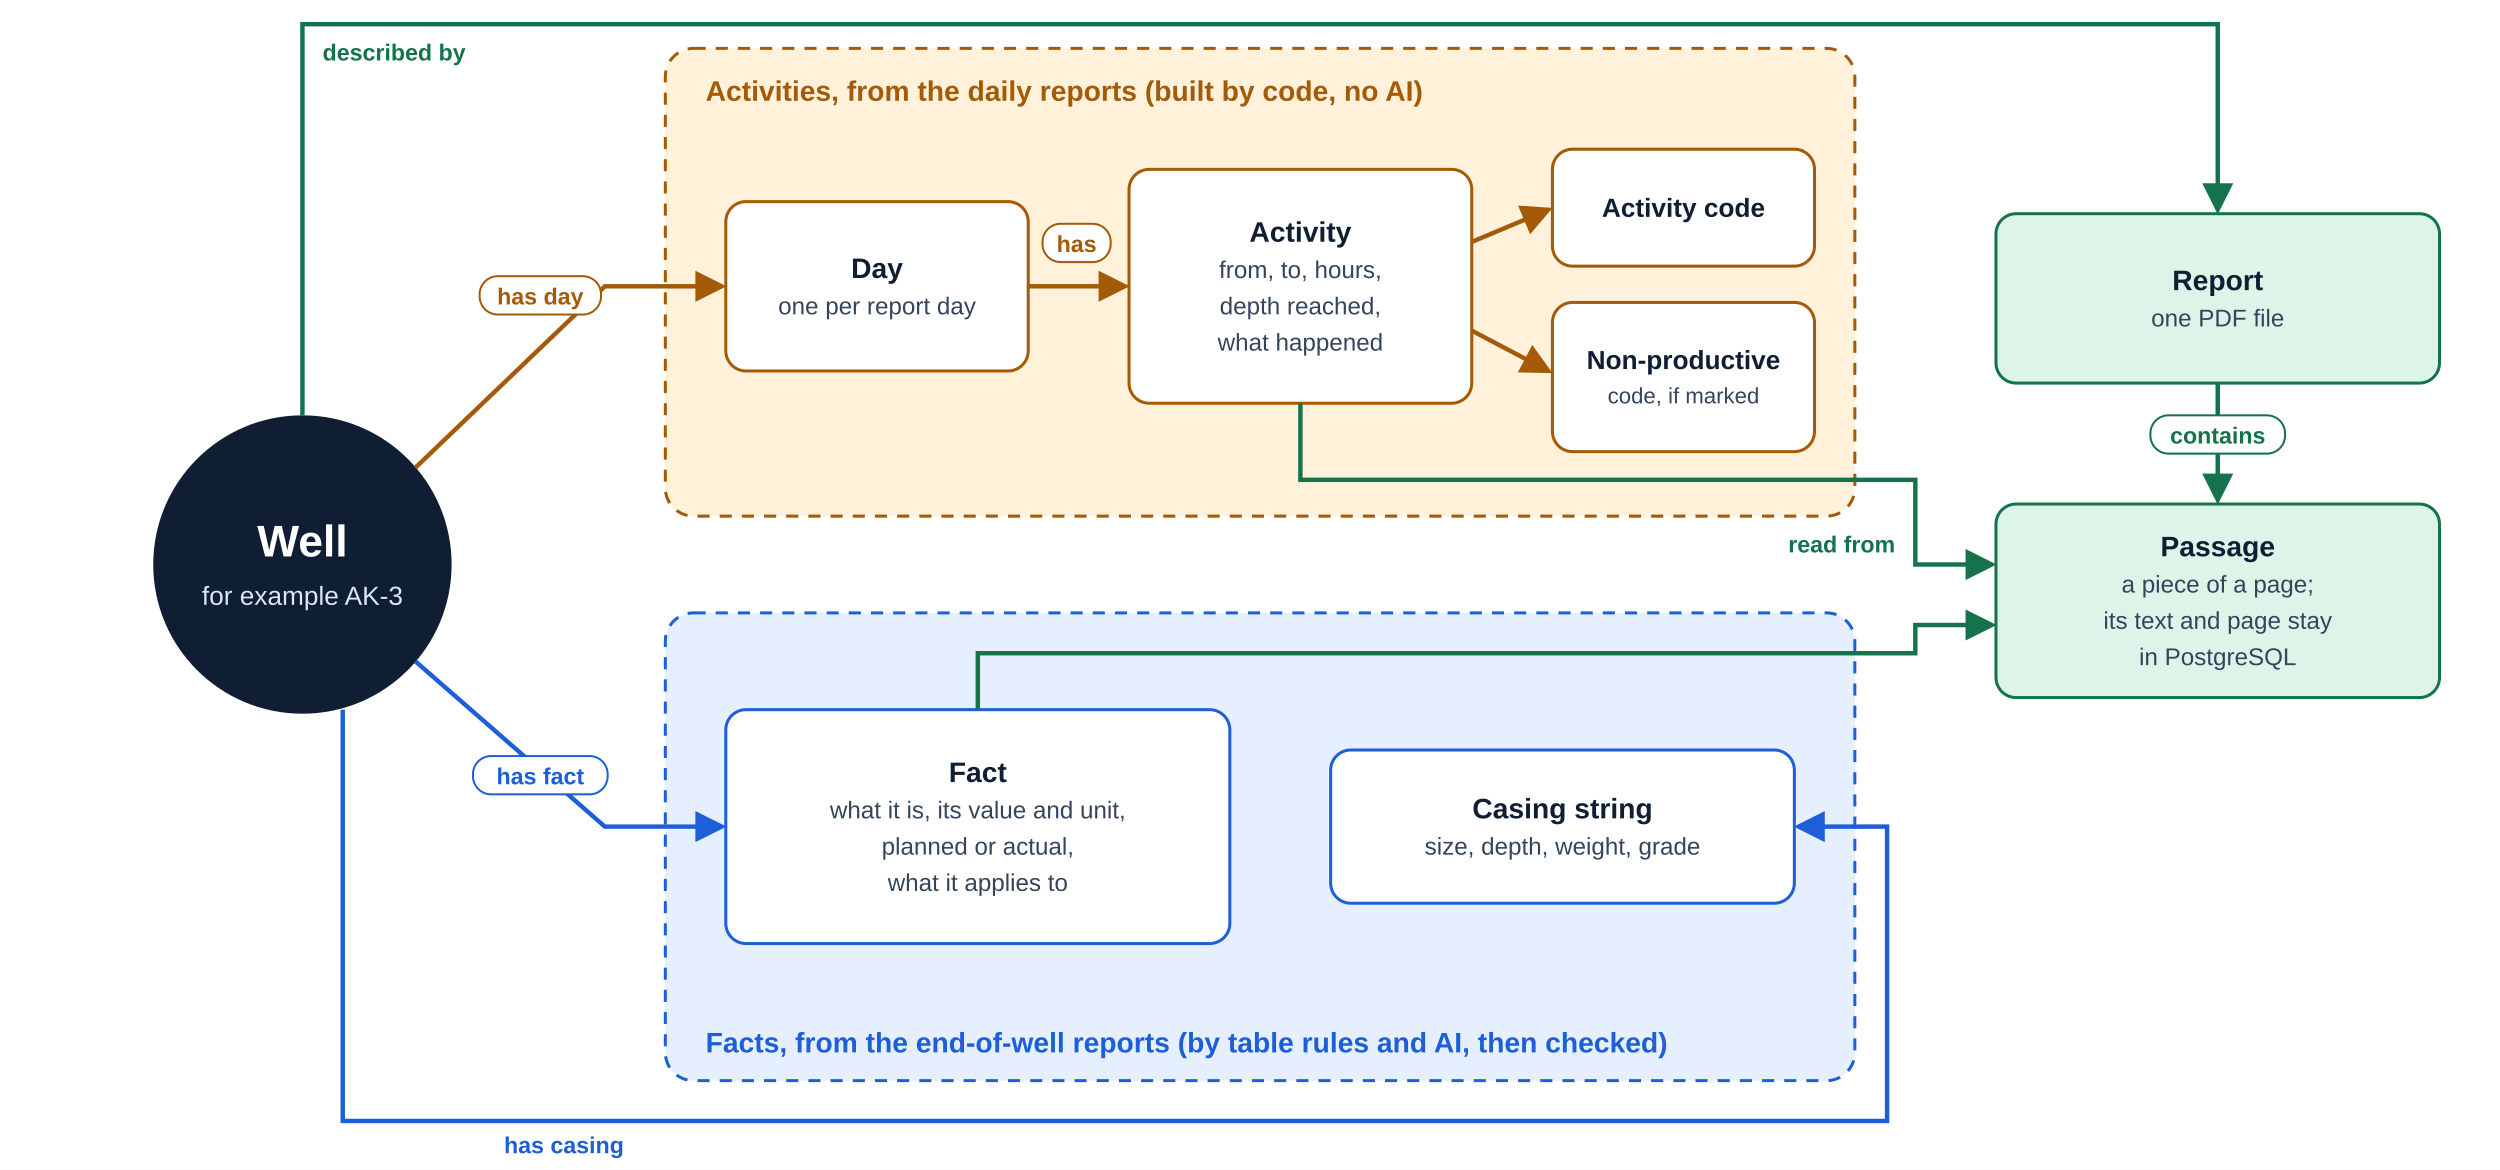
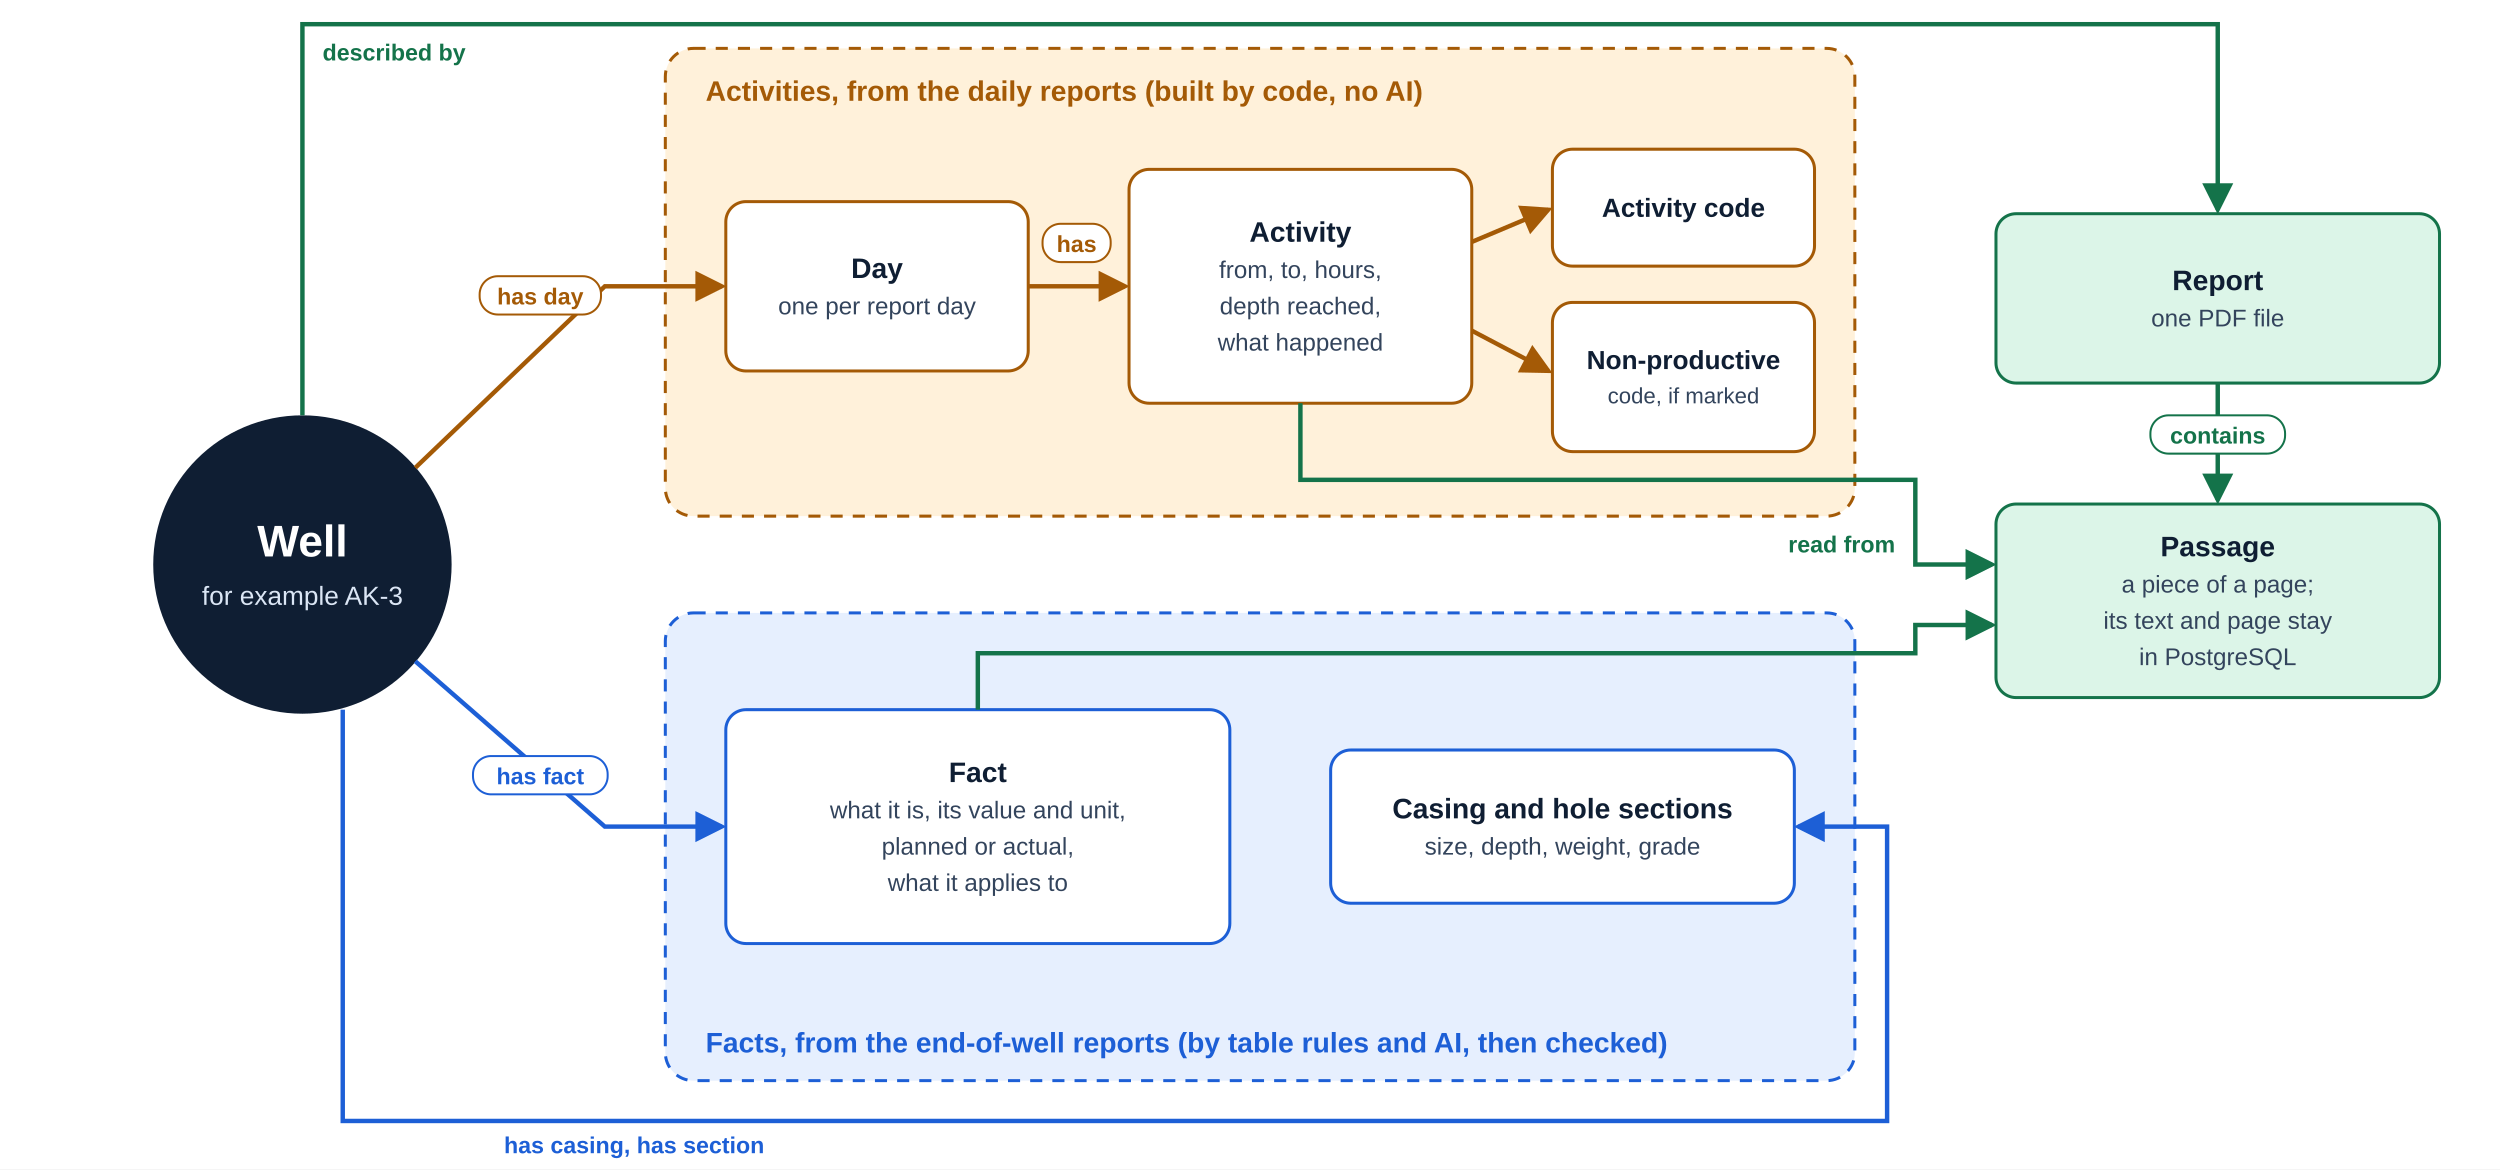
<svg xmlns="http://www.w3.org/2000/svg" viewBox="0 0 1240 580" width="1240" height="580" font-family="Segoe UI, Arial, Helvetica, sans-serif" role="img" aria-label="The knowledge graph: one graph, two regions, joined at the well">
  <defs>
    <marker id="head-14734a" viewBox="0 0 10 10" refX="8.5" refY="5" markerWidth="7" markerHeight="7" orient="auto-start-reverse">
      <path d="M0,0 L10,5 L0,10 z" fill="#14734a" />
    </marker>
    <marker id="head-1d5fd6" viewBox="0 0 10 10" refX="8.5" refY="5" markerWidth="7" markerHeight="7" orient="auto-start-reverse">
      <path d="M0,0 L10,5 L0,10 z" fill="#1d5fd6" />
    </marker>
    <marker id="head-a45a06" viewBox="0 0 10 10" refX="8.5" refY="5" markerWidth="7" markerHeight="7" orient="auto-start-reverse">
      <path d="M0,0 L10,5 L0,10 z" fill="#a45a06" />
    </marker>
  </defs>
  <rect width="1240" height="580" fill="#ffffff" />
  <rect x="330" y="24" width="590" height="232" rx="14" fill="#fff1da" stroke="#a45a06" stroke-width="1.5" stroke-dasharray="6 5" />
  <text x="350" y="50" font-size="14" font-weight="700" fill="#a45a06" text-anchor="start">Activities, from the daily reports (built by code, no AI)</text>
  <rect x="330" y="304" width="590" height="232" rx="14" fill="#e6effe" stroke="#1d5fd6" stroke-width="1.5" stroke-dasharray="6 5" />
  <text x="350" y="522" font-size="14" font-weight="700" fill="#1d5fd6" text-anchor="start">Facts, from the end-of-well reports (by table rules and AI, then checked)</text>
  <circle cx="150" cy="280" r="74" fill="#0f1e33" />
  <text x="150" y="276" font-size="22" font-weight="800" fill="#fff" text-anchor="middle">Well</text>
  <text x="150" y="300" font-size="13" font-weight="400" fill="#dbe6f5" text-anchor="middle">for example AK-3</text>
  <rect x="360" y="100" width="150" height="84" rx="10" fill="#fff" stroke="#a45a06" stroke-width="1.5" />
  <text x="435.0" y="137.9" font-size="14" font-weight="700" fill="#0f1e33" text-anchor="middle">Day</text>
  <text x="435.0" y="155.9" font-size="12" font-weight="400" fill="#33445c" text-anchor="middle">one per report day</text>
  <rect x="560" y="84" width="170" height="116" rx="10" fill="#fff" stroke="#a45a06" stroke-width="1.5" />
  <text x="645.0" y="119.9" font-size="14" font-weight="700" fill="#0f1e33" text-anchor="middle">Activity</text>
  <text x="645.0" y="137.9" font-size="12" font-weight="400" fill="#33445c" text-anchor="middle">from, to, hours,</text>
  <text x="645.0" y="155.9" font-size="12" font-weight="400" fill="#33445c" text-anchor="middle">depth reached,</text>
  <text x="645.0" y="173.9" font-size="12" font-weight="400" fill="#33445c" text-anchor="middle">what happened</text>
  <rect x="770" y="74" width="130" height="58" rx="10" fill="#fff" stroke="#a45a06" stroke-width="1.5" />
  <text x="835.0" y="107.55" font-size="13" font-weight="700" fill="#0f1e33" text-anchor="middle">Activity code</text>
  <rect x="770" y="150" width="130" height="74" rx="10" fill="#fff" stroke="#a45a06" stroke-width="1.5" />
  <text x="835.0" y="183.05" font-size="13" font-weight="700" fill="#0f1e33" text-anchor="middle">Non-productive</text>
  <text x="835.0" y="200.05" font-size="11" font-weight="400" fill="#33445c" text-anchor="middle">code, if marked</text>
  <path d="M510,142 L558,142" fill="none" stroke="#a45a06" stroke-width="2.2" marker-end="url(#head-a45a06)" />
  <rect x="517.1" y="111" width="33.8" height="19" rx="9" fill="#fff" stroke="#a45a06" stroke-width="1" />
  <text x="534" y="125" font-size="11.5" font-weight="600" fill="#a45a06" text-anchor="middle">has</text>
  <path d="M730,120 L768,104" fill="none" stroke="#a45a06" stroke-width="2.2" marker-end="url(#head-a45a06)" />
  <path d="M730,164 L768,184" fill="none" stroke="#a45a06" stroke-width="2.2" marker-end="url(#head-a45a06)" />
  <rect x="360" y="352" width="250" height="116" rx="10" fill="#fff" stroke="#1d5fd6" stroke-width="1.5" />
  <text x="485.0" y="387.9" font-size="14" font-weight="700" fill="#0f1e33" text-anchor="middle">Fact</text>
  <text x="485.0" y="405.9" font-size="12" font-weight="400" fill="#33445c" text-anchor="middle">what it is, its value and unit,</text>
  <text x="485.0" y="423.9" font-size="12" font-weight="400" fill="#33445c" text-anchor="middle">planned or actual,</text>
  <text x="485.0" y="441.9" font-size="12" font-weight="400" fill="#33445c" text-anchor="middle">what it applies to</text>
  <rect x="660" y="372" width="230" height="76" rx="10" fill="#fff" stroke="#1d5fd6" stroke-width="1.5" />
-   <text x="775.0" y="405.9" font-size="14" font-weight="700" fill="#0f1e33" text-anchor="middle">Casing string</text>
+   <text x="775.0" y="405.9" font-size="14" font-weight="700" fill="#0f1e33" text-anchor="middle">Casing and hole sections</text>
  <text x="775.0" y="423.9" font-size="12" font-weight="400" fill="#33445c" text-anchor="middle">size, depth, weight, grade</text>
  <rect x="990" y="106" width="220" height="84" rx="10" fill="#dcf5e8" stroke="#14734a" stroke-width="1.5" />
  <text x="1100.0" y="143.9" font-size="14" font-weight="700" fill="#0f1e33" text-anchor="middle">Report</text>
  <text x="1100.0" y="161.9" font-size="12" font-weight="400" fill="#33445c" text-anchor="middle">one PDF file</text>
  <rect x="990" y="250" width="220" height="96" rx="10" fill="#dcf5e8" stroke="#14734a" stroke-width="1.5" />
  <text x="1100.0" y="275.9" font-size="14" font-weight="700" fill="#0f1e33" text-anchor="middle">Passage</text>
  <text x="1100.0" y="293.9" font-size="12" font-weight="400" fill="#33445c" text-anchor="middle">a piece of a page;</text>
  <text x="1100.0" y="311.9" font-size="12" font-weight="400" fill="#33445c" text-anchor="middle">its text and page stay</text>
  <text x="1100.0" y="329.9" font-size="12" font-weight="400" fill="#33445c" text-anchor="middle">in PostgreSQL</text>
  <path d="M1100,190 L1100,248" fill="none" stroke="#14734a" stroke-width="2.2" marker-end="url(#head-14734a)" />
  <rect x="1066.6" y="206" width="66.8" height="19" rx="9" fill="#fff" stroke="#14734a" stroke-width="1" />
  <text x="1100" y="220" font-size="11.5" font-weight="600" fill="#14734a" text-anchor="middle">contains</text>
  <path d="M206,232 L300,142 L358,142" fill="none" stroke="#a45a06" stroke-width="2.2" marker-end="url(#head-a45a06)" />
  <rect x="237.9" y="137" width="60.2" height="19" rx="9" fill="#fff" stroke="#a45a06" stroke-width="1" />
  <text x="268" y="151" font-size="11.5" font-weight="600" fill="#a45a06" text-anchor="middle">has day</text>
  <path d="M206,328 L300,410 L358,410" fill="none" stroke="#1d5fd6" stroke-width="2.2" marker-end="url(#head-1d5fd6)" />
  <rect x="234.6" y="375" width="66.8" height="19" rx="9" fill="#fff" stroke="#1d5fd6" stroke-width="1" />
  <text x="268" y="389" font-size="11.5" font-weight="600" fill="#1d5fd6" text-anchor="middle">has fact</text>
  <path d="M170,352 V556 H936 V410 H892" fill="none" stroke="#1d5fd6" stroke-width="2.2" marker-end="url(#head-1d5fd6)" />
-   <text x="250" y="572" font-size="11.5" font-weight="600" fill="#1d5fd6" text-anchor="start">has casing</text>
+   <text x="250" y="572" font-size="11.5" font-weight="600" fill="#1d5fd6" text-anchor="start">has casing, has section</text>
  <path d="M150,206 V12 H1100 V104" fill="none" stroke="#14734a" stroke-width="2.2" marker-end="url(#head-14734a)" />
  <text x="160" y="30" font-size="11.5" font-weight="600" fill="#14734a" text-anchor="start">described by</text>
  <path d="M645,200 V238 H950 V280 H988" fill="none" stroke="#14734a" stroke-width="2.2" marker-end="url(#head-14734a)" />
  <path d="M485,352 V324 H950 V310 H988" fill="none" stroke="#14734a" stroke-width="2.2" marker-end="url(#head-14734a)" />
  <text x="940" y="274" font-size="11.5" font-weight="600" fill="#14734a" text-anchor="end">read from</text>
</svg>
